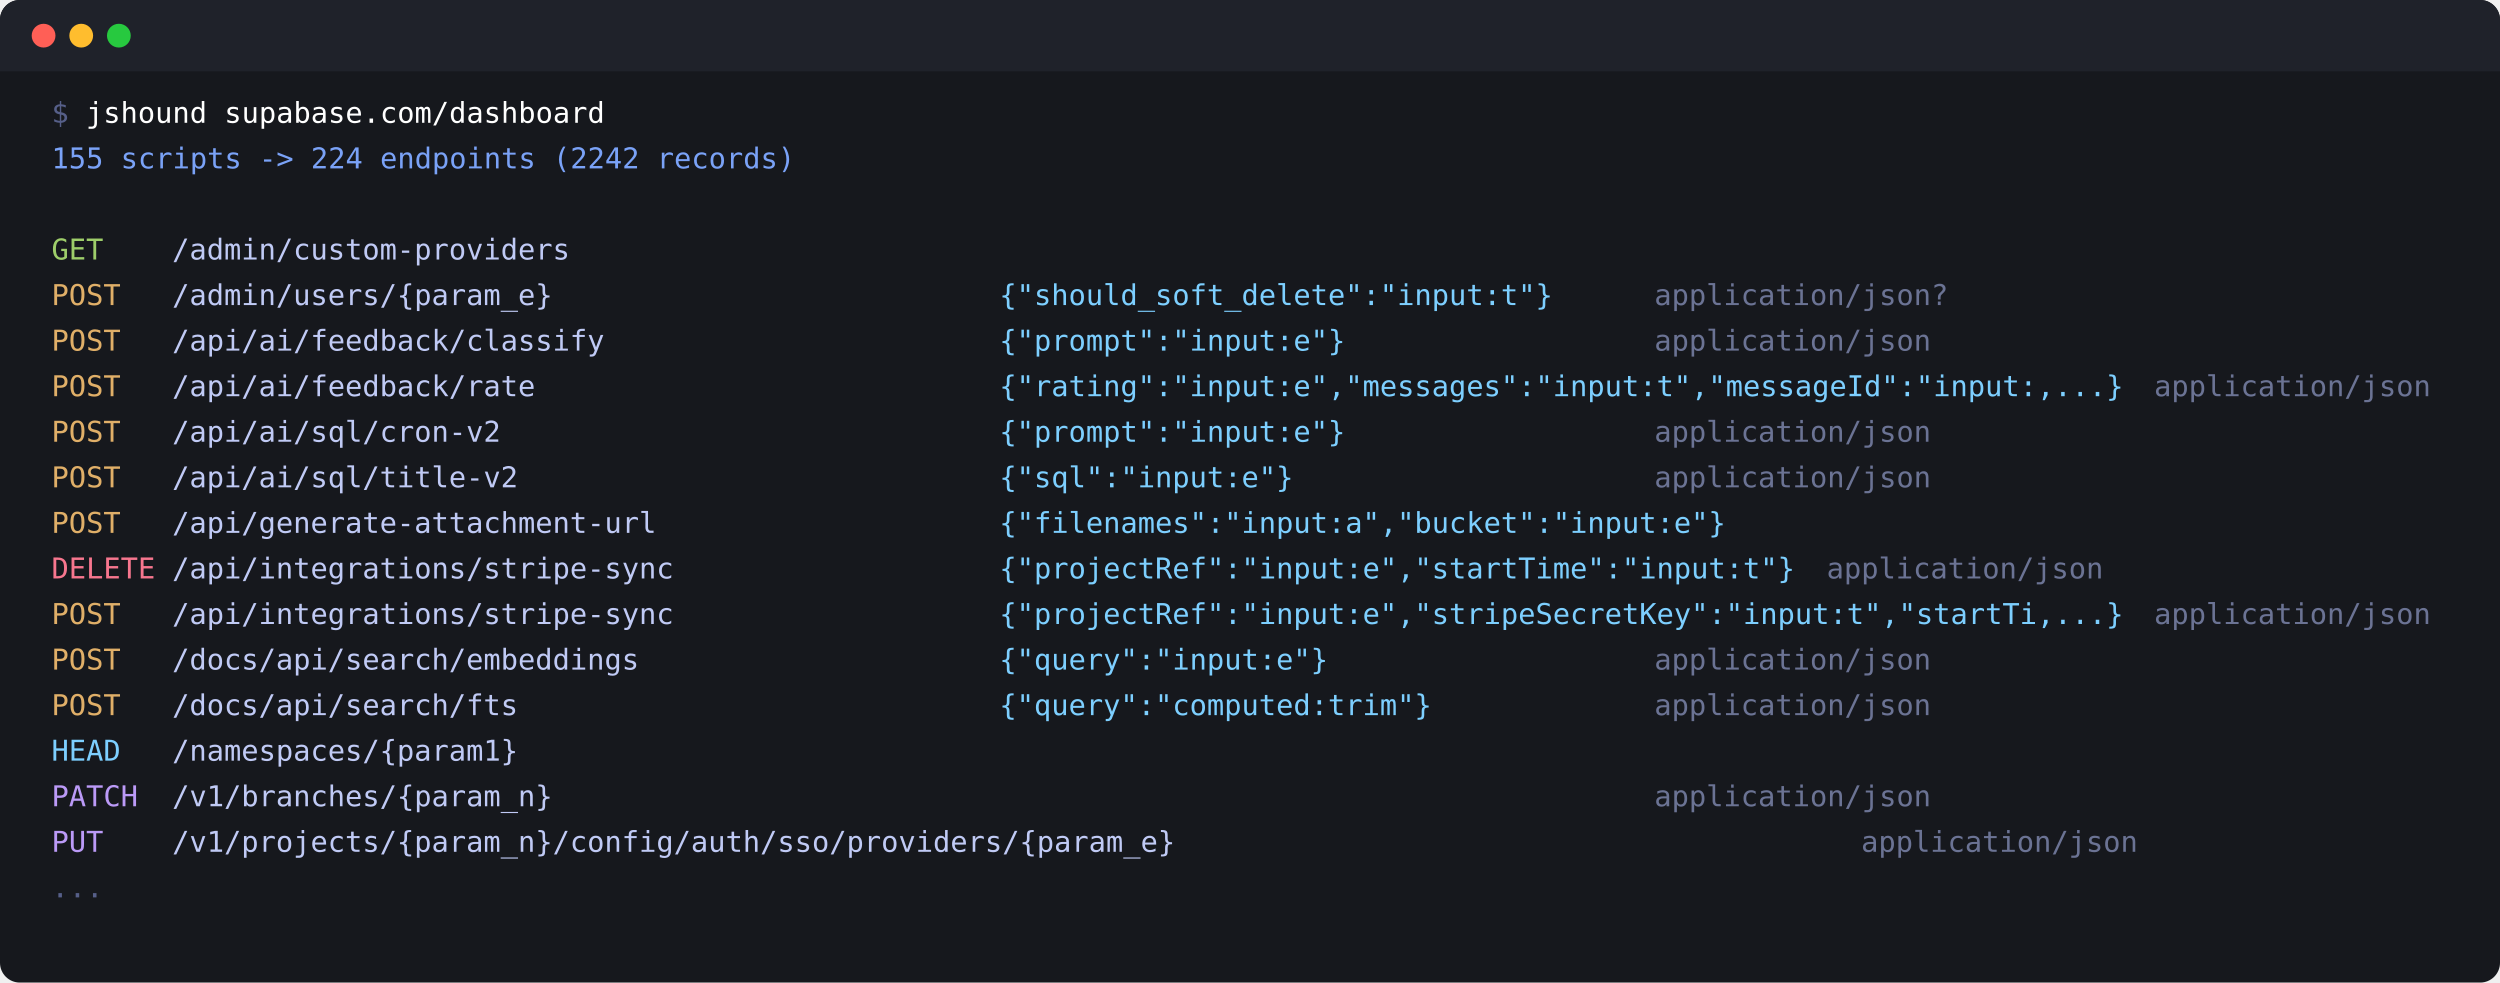
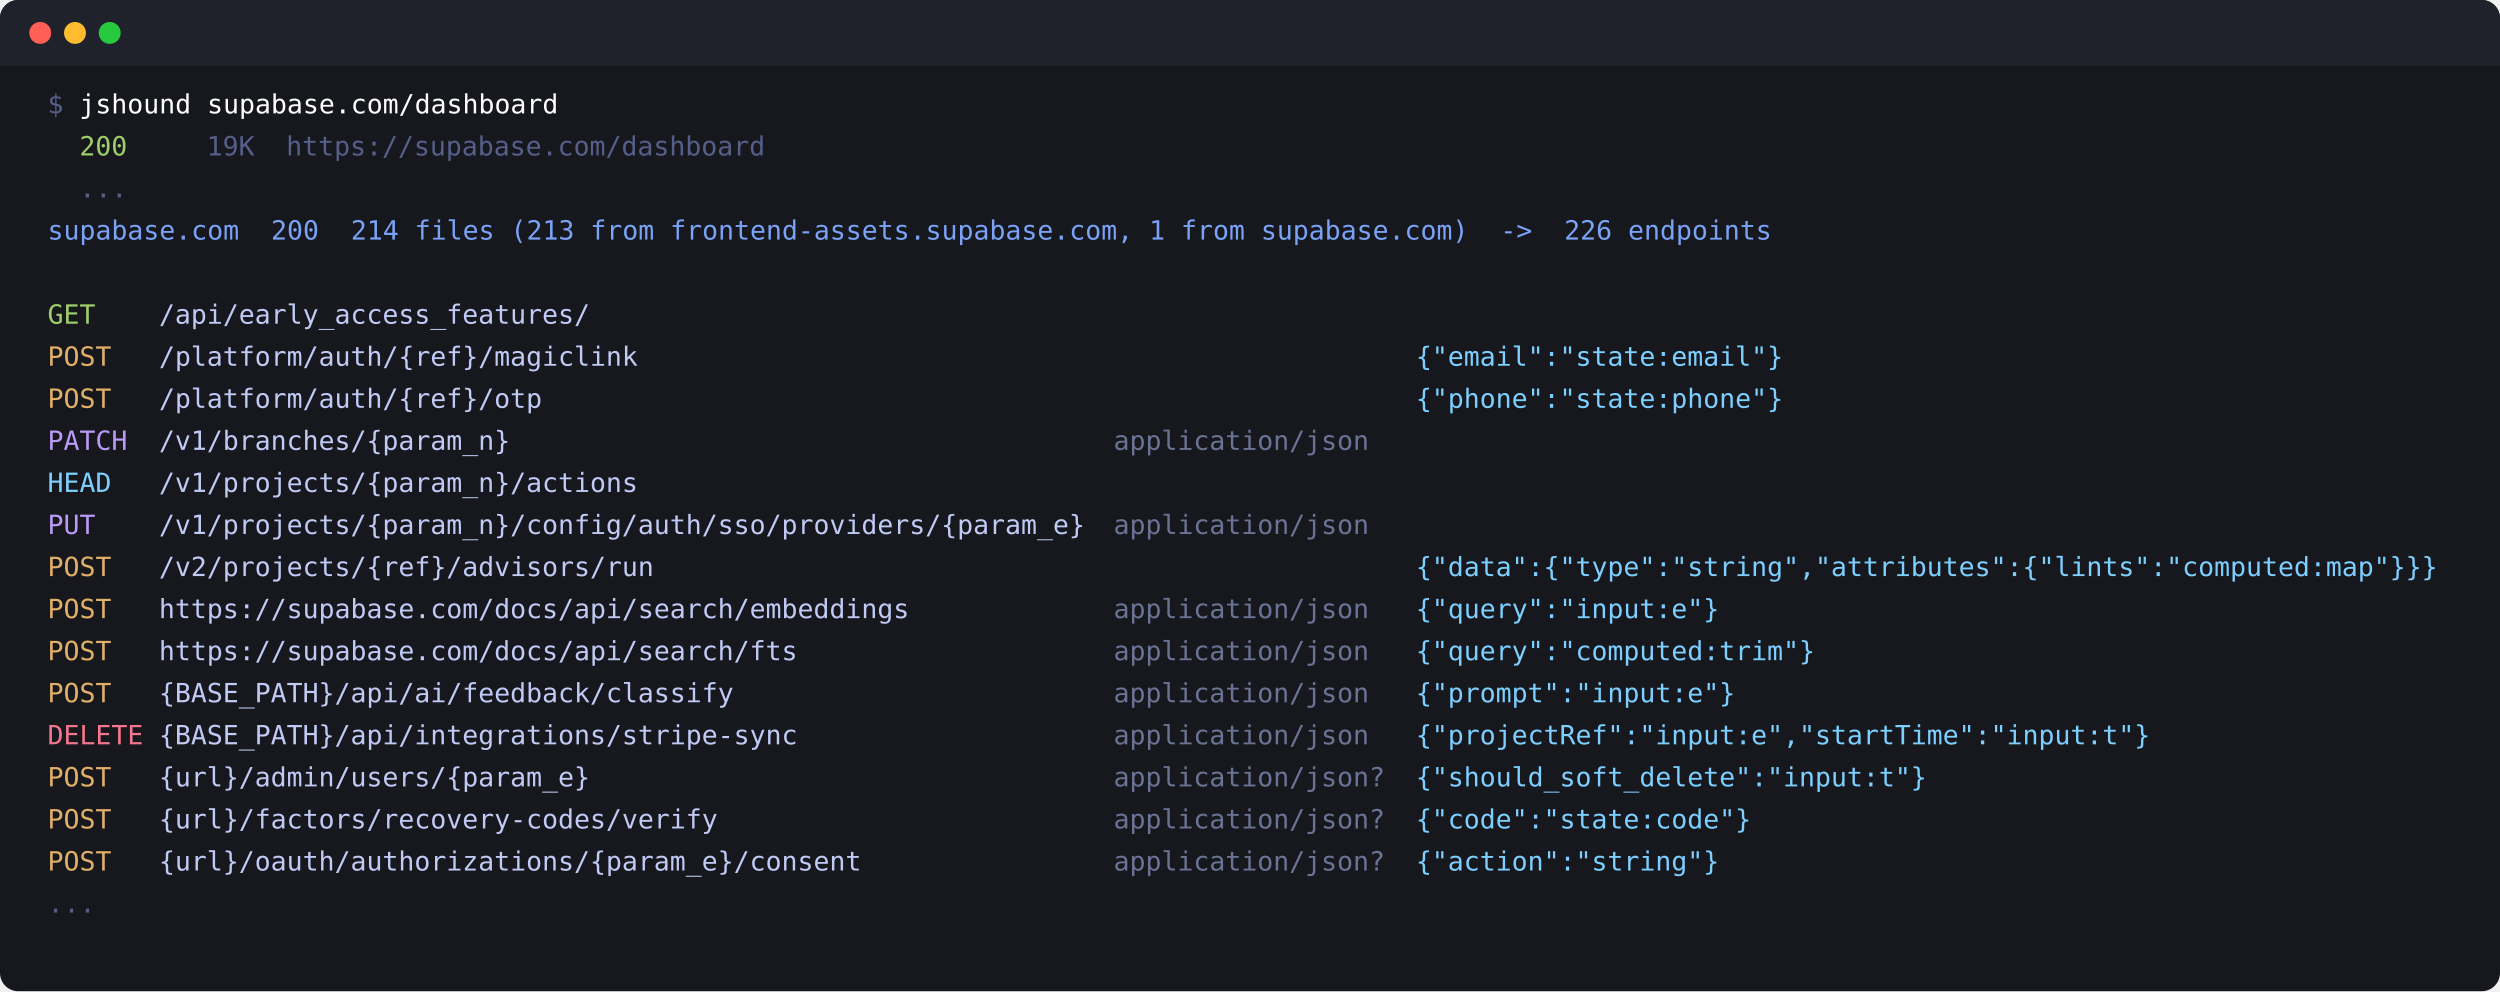
- <svg xmlns="http://www.w3.org/2000/svg" width="1262" height="496" viewBox="0 0 1262 496" font-family="ui-monospace, SFMono-Regular, 'SF Mono', Menlo, Consolas, 'DejaVu Sans Mono', monospace" font-size="14.5">
-   <rect width="1262" height="496" rx="10" fill="#16181d" />
-   <path d="M0 10a10 10 0 0 1 10-10h1242a10 10 0 0 1 10 10v26H0z" fill="#1f222a" />
+ <svg xmlns="http://www.w3.org/2000/svg" width="1367" height="542" viewBox="0 0 1367 542" font-family="ui-monospace, SFMono-Regular, 'SF Mono', Menlo, Consolas, 'DejaVu Sans Mono', monospace" font-size="14.5">
+   <rect width="1367" height="542" rx="10" fill="#16181d" />
+   <path d="M0 10a10 10 0 0 1 10-10h1347a10 10 0 0 1 10 10v26H0z" fill="#1f222a" />
  <circle cx="22" cy="18" r="6" fill="#ff5f56" />
  <circle cx="41" cy="18" r="6" fill="#ffbd2e" />
  <circle cx="60" cy="18" r="6" fill="#27c93f" />
  <text x="26.0" y="62" fill="#565f89" xml:space="preserve" textLength="8.7" lengthAdjust="spacingAndGlyphs">$</text>
  <text x="43.4" y="62" fill="#ffffff" xml:space="preserve" textLength="261.0" lengthAdjust="spacingAndGlyphs">jshound supabase.com/dashboard</text>
-   <text x="26.0" y="85" fill="#7aa2f7" xml:space="preserve" textLength="374.1" lengthAdjust="spacingAndGlyphs">155 scripts -&gt; 224 endpoints (2242 records)</text>
-   <text x="26.0" y="131" fill="#9ece6a" xml:space="preserve" textLength="26.1" lengthAdjust="spacingAndGlyphs">GET</text>
-   <text x="86.9" y="131" fill="#c0caf5" xml:space="preserve" textLength="200.1" lengthAdjust="spacingAndGlyphs">/admin/custom-providers</text>
-   <text x="26.0" y="154" fill="#e0af68" xml:space="preserve" textLength="34.8" lengthAdjust="spacingAndGlyphs">POST</text>
-   <text x="86.9" y="154" fill="#c0caf5" xml:space="preserve" textLength="191.4" lengthAdjust="spacingAndGlyphs">/admin/users/{param_e}</text>
-   <text x="504.5" y="154" fill="#7dcfff" xml:space="preserve" textLength="278.4" lengthAdjust="spacingAndGlyphs">{"should_soft_delete":"input:t"}</text>
-   <text x="835.1" y="154" fill="#6b7394" xml:space="preserve" textLength="147.9" lengthAdjust="spacingAndGlyphs">application/json?</text>
-   <text x="26.0" y="177" fill="#e0af68" xml:space="preserve" textLength="34.8" lengthAdjust="spacingAndGlyphs">POST</text>
-   <text x="86.9" y="177" fill="#c0caf5" xml:space="preserve" textLength="217.5" lengthAdjust="spacingAndGlyphs">/api/ai/feedback/classify</text>
-   <text x="504.5" y="177" fill="#7dcfff" xml:space="preserve" textLength="174.0" lengthAdjust="spacingAndGlyphs">{"prompt":"input:e"}</text>
-   <text x="835.1" y="177" fill="#6b7394" xml:space="preserve" textLength="139.2" lengthAdjust="spacingAndGlyphs">application/json</text>
+   <text x="43.4" y="85" fill="#9ece6a" xml:space="preserve" textLength="26.1" lengthAdjust="spacingAndGlyphs">200</text>
+   <text x="156.5" y="85" fill="#565f89" xml:space="preserve" textLength="261.0" lengthAdjust="spacingAndGlyphs">https://supabase.com/dashboard</text>
+   <text x="113.0" y="85" fill="#565f89" xml:space="preserve" textLength="26.1" lengthAdjust="spacingAndGlyphs">19K</text>
+   <text x="43.4" y="108" fill="#565f89" xml:space="preserve" textLength="26.1" lengthAdjust="spacingAndGlyphs">...</text>
+   <text x="26.0" y="131" fill="#7aa2f7" xml:space="preserve" textLength="939.6" lengthAdjust="spacingAndGlyphs">supabase.com  200  214 files (213 from frontend-assets.supabase.com, 1 from supabase.com)  -&gt;  226 endpoints</text>
+   <text x="26.0" y="177" fill="#9ece6a" xml:space="preserve" textLength="26.1" lengthAdjust="spacingAndGlyphs">GET</text>
+   <text x="86.9" y="177" fill="#c0caf5" xml:space="preserve" textLength="234.9" lengthAdjust="spacingAndGlyphs">/api/early_access_features/</text>
  <text x="26.0" y="200" fill="#e0af68" xml:space="preserve" textLength="34.8" lengthAdjust="spacingAndGlyphs">POST</text>
-   <text x="86.9" y="200" fill="#c0caf5" xml:space="preserve" textLength="182.7" lengthAdjust="spacingAndGlyphs">/api/ai/feedback/rate</text>
-   <text x="504.5" y="200" fill="#7dcfff" xml:space="preserve" textLength="565.5" lengthAdjust="spacingAndGlyphs">{"rating":"input:e","messages":"input:t","messageId":"input:,...}</text>
-   <text x="1087.4" y="200" fill="#6b7394" xml:space="preserve" textLength="139.2" lengthAdjust="spacingAndGlyphs">application/json</text>
+   <text x="86.9" y="200" fill="#c0caf5" xml:space="preserve" textLength="261.0" lengthAdjust="spacingAndGlyphs">/platform/auth/{ref}/magiclink</text>
+   <text x="774.2" y="200" fill="#7dcfff" xml:space="preserve" textLength="200.1" lengthAdjust="spacingAndGlyphs">{"email":"state:email"}</text>
  <text x="26.0" y="223" fill="#e0af68" xml:space="preserve" textLength="34.8" lengthAdjust="spacingAndGlyphs">POST</text>
-   <text x="86.9" y="223" fill="#c0caf5" xml:space="preserve" textLength="165.3" lengthAdjust="spacingAndGlyphs">/api/ai/sql/cron-v2</text>
-   <text x="504.5" y="223" fill="#7dcfff" xml:space="preserve" textLength="174.0" lengthAdjust="spacingAndGlyphs">{"prompt":"input:e"}</text>
-   <text x="835.1" y="223" fill="#6b7394" xml:space="preserve" textLength="139.2" lengthAdjust="spacingAndGlyphs">application/json</text>
-   <text x="26.0" y="246" fill="#e0af68" xml:space="preserve" textLength="34.8" lengthAdjust="spacingAndGlyphs">POST</text>
-   <text x="86.9" y="246" fill="#c0caf5" xml:space="preserve" textLength="174.0" lengthAdjust="spacingAndGlyphs">/api/ai/sql/title-v2</text>
-   <text x="504.5" y="246" fill="#7dcfff" xml:space="preserve" textLength="147.9" lengthAdjust="spacingAndGlyphs">{"sql":"input:e"}</text>
-   <text x="835.1" y="246" fill="#6b7394" xml:space="preserve" textLength="139.2" lengthAdjust="spacingAndGlyphs">application/json</text>
-   <text x="26.0" y="269" fill="#e0af68" xml:space="preserve" textLength="34.8" lengthAdjust="spacingAndGlyphs">POST</text>
-   <text x="86.9" y="269" fill="#c0caf5" xml:space="preserve" textLength="243.6" lengthAdjust="spacingAndGlyphs">/api/generate-attachment-url</text>
-   <text x="504.5" y="269" fill="#7dcfff" xml:space="preserve" textLength="365.4" lengthAdjust="spacingAndGlyphs">{"filenames":"input:a","bucket":"input:e"}</text>
-   <text x="26.0" y="292" fill="#f7768e" xml:space="preserve" textLength="52.2" lengthAdjust="spacingAndGlyphs">DELETE</text>
-   <text x="86.9" y="292" fill="#c0caf5" xml:space="preserve" textLength="252.3" lengthAdjust="spacingAndGlyphs">/api/integrations/stripe-sync</text>
-   <text x="504.5" y="292" fill="#7dcfff" xml:space="preserve" textLength="400.2" lengthAdjust="spacingAndGlyphs">{"projectRef":"input:e","startTime":"input:t"}</text>
-   <text x="922.1" y="292" fill="#6b7394" xml:space="preserve" textLength="139.2" lengthAdjust="spacingAndGlyphs">application/json</text>
+   <text x="86.9" y="223" fill="#c0caf5" xml:space="preserve" textLength="208.8" lengthAdjust="spacingAndGlyphs">/platform/auth/{ref}/otp</text>
+   <text x="774.2" y="223" fill="#7dcfff" xml:space="preserve" textLength="200.1" lengthAdjust="spacingAndGlyphs">{"phone":"state:phone"}</text>
+   <text x="26.0" y="246" fill="#bb9af7" xml:space="preserve" textLength="43.5" lengthAdjust="spacingAndGlyphs">PATCH</text>
+   <text x="86.9" y="246" fill="#c0caf5" xml:space="preserve" textLength="191.4" lengthAdjust="spacingAndGlyphs">/v1/branches/{param_n}</text>
+   <text x="608.9" y="246" fill="#6b7394" xml:space="preserve" textLength="139.2" lengthAdjust="spacingAndGlyphs">application/json</text>
+   <text x="26.0" y="269" fill="#7dcfff" xml:space="preserve" textLength="34.8" lengthAdjust="spacingAndGlyphs">HEAD</text>
+   <text x="86.9" y="269" fill="#c0caf5" xml:space="preserve" textLength="261.0" lengthAdjust="spacingAndGlyphs">/v1/projects/{param_n}/actions</text>
+   <text x="26.0" y="292" fill="#bb9af7" xml:space="preserve" textLength="26.1" lengthAdjust="spacingAndGlyphs">PUT</text>
+   <text x="86.9" y="292" fill="#c0caf5" xml:space="preserve" textLength="504.6" lengthAdjust="spacingAndGlyphs">/v1/projects/{param_n}/config/auth/sso/providers/{param_e}</text>
+   <text x="608.9" y="292" fill="#6b7394" xml:space="preserve" textLength="139.2" lengthAdjust="spacingAndGlyphs">application/json</text>
  <text x="26.0" y="315" fill="#e0af68" xml:space="preserve" textLength="34.8" lengthAdjust="spacingAndGlyphs">POST</text>
-   <text x="86.9" y="315" fill="#c0caf5" xml:space="preserve" textLength="252.3" lengthAdjust="spacingAndGlyphs">/api/integrations/stripe-sync</text>
-   <text x="504.5" y="315" fill="#7dcfff" xml:space="preserve" textLength="565.5" lengthAdjust="spacingAndGlyphs">{"projectRef":"input:e","stripeSecretKey":"input:t","startTi,...}</text>
-   <text x="1087.4" y="315" fill="#6b7394" xml:space="preserve" textLength="139.2" lengthAdjust="spacingAndGlyphs">application/json</text>
+   <text x="86.9" y="315" fill="#c0caf5" xml:space="preserve" textLength="269.7" lengthAdjust="spacingAndGlyphs">/v2/projects/{ref}/advisors/run</text>
+   <text x="774.2" y="315" fill="#7dcfff" xml:space="preserve" textLength="556.8" lengthAdjust="spacingAndGlyphs">{"data":{"type":"string","attributes":{"lints":"computed:map"}}}</text>
  <text x="26.0" y="338" fill="#e0af68" xml:space="preserve" textLength="34.8" lengthAdjust="spacingAndGlyphs">POST</text>
-   <text x="86.9" y="338" fill="#c0caf5" xml:space="preserve" textLength="234.9" lengthAdjust="spacingAndGlyphs">/docs/api/search/embeddings</text>
-   <text x="504.5" y="338" fill="#7dcfff" xml:space="preserve" textLength="165.3" lengthAdjust="spacingAndGlyphs">{"query":"input:e"}</text>
-   <text x="835.1" y="338" fill="#6b7394" xml:space="preserve" textLength="139.2" lengthAdjust="spacingAndGlyphs">application/json</text>
+   <text x="86.9" y="338" fill="#c0caf5" xml:space="preserve" textLength="408.9" lengthAdjust="spacingAndGlyphs">https://supabase.com/docs/api/search/embeddings</text>
+   <text x="608.9" y="338" fill="#6b7394" xml:space="preserve" textLength="139.2" lengthAdjust="spacingAndGlyphs">application/json</text>
+   <text x="774.2" y="338" fill="#7dcfff" xml:space="preserve" textLength="165.3" lengthAdjust="spacingAndGlyphs">{"query":"input:e"}</text>
  <text x="26.0" y="361" fill="#e0af68" xml:space="preserve" textLength="34.8" lengthAdjust="spacingAndGlyphs">POST</text>
-   <text x="86.9" y="361" fill="#c0caf5" xml:space="preserve" textLength="174.0" lengthAdjust="spacingAndGlyphs">/docs/api/search/fts</text>
-   <text x="504.5" y="361" fill="#7dcfff" xml:space="preserve" textLength="217.5" lengthAdjust="spacingAndGlyphs">{"query":"computed:trim"}</text>
-   <text x="835.1" y="361" fill="#6b7394" xml:space="preserve" textLength="139.2" lengthAdjust="spacingAndGlyphs">application/json</text>
-   <text x="26.0" y="384" fill="#7dcfff" xml:space="preserve" textLength="34.8" lengthAdjust="spacingAndGlyphs">HEAD</text>
-   <text x="86.9" y="384" fill="#c0caf5" xml:space="preserve" textLength="174.0" lengthAdjust="spacingAndGlyphs">/namespaces/{param1}</text>
-   <text x="26.0" y="407" fill="#bb9af7" xml:space="preserve" textLength="43.5" lengthAdjust="spacingAndGlyphs">PATCH</text>
-   <text x="86.9" y="407" fill="#c0caf5" xml:space="preserve" textLength="191.4" lengthAdjust="spacingAndGlyphs">/v1/branches/{param_n}</text>
-   <text x="835.1" y="407" fill="#6b7394" xml:space="preserve" textLength="139.2" lengthAdjust="spacingAndGlyphs">application/json</text>
-   <text x="26.0" y="430" fill="#bb9af7" xml:space="preserve" textLength="26.1" lengthAdjust="spacingAndGlyphs">PUT</text>
-   <text x="86.9" y="430" fill="#c0caf5" xml:space="preserve" textLength="504.6" lengthAdjust="spacingAndGlyphs">/v1/projects/{param_n}/config/auth/sso/providers/{param_e}</text>
-   <text x="939.5" y="430" fill="#6b7394" xml:space="preserve" textLength="139.2" lengthAdjust="spacingAndGlyphs">application/json</text>
-   <text x="26.0" y="453" fill="#565f89" xml:space="preserve" textLength="26.1" lengthAdjust="spacingAndGlyphs">...</text>
+   <text x="86.9" y="361" fill="#c0caf5" xml:space="preserve" textLength="348.0" lengthAdjust="spacingAndGlyphs">https://supabase.com/docs/api/search/fts</text>
+   <text x="608.9" y="361" fill="#6b7394" xml:space="preserve" textLength="139.2" lengthAdjust="spacingAndGlyphs">application/json</text>
+   <text x="774.2" y="361" fill="#7dcfff" xml:space="preserve" textLength="217.5" lengthAdjust="spacingAndGlyphs">{"query":"computed:trim"}</text>
+   <text x="26.0" y="384" fill="#e0af68" xml:space="preserve" textLength="34.8" lengthAdjust="spacingAndGlyphs">POST</text>
+   <text x="86.9" y="384" fill="#c0caf5" xml:space="preserve" textLength="313.2" lengthAdjust="spacingAndGlyphs">{BASE_PATH}/api/ai/feedback/classify</text>
+   <text x="608.9" y="384" fill="#6b7394" xml:space="preserve" textLength="139.2" lengthAdjust="spacingAndGlyphs">application/json</text>
+   <text x="774.2" y="384" fill="#7dcfff" xml:space="preserve" textLength="174.0" lengthAdjust="spacingAndGlyphs">{"prompt":"input:e"}</text>
+   <text x="26.0" y="407" fill="#f7768e" xml:space="preserve" textLength="52.2" lengthAdjust="spacingAndGlyphs">DELETE</text>
+   <text x="86.9" y="407" fill="#c0caf5" xml:space="preserve" textLength="348.0" lengthAdjust="spacingAndGlyphs">{BASE_PATH}/api/integrations/stripe-sync</text>
+   <text x="608.9" y="407" fill="#6b7394" xml:space="preserve" textLength="139.2" lengthAdjust="spacingAndGlyphs">application/json</text>
+   <text x="774.2" y="407" fill="#7dcfff" xml:space="preserve" textLength="400.2" lengthAdjust="spacingAndGlyphs">{"projectRef":"input:e","startTime":"input:t"}</text>
+   <text x="26.0" y="430" fill="#e0af68" xml:space="preserve" textLength="34.8" lengthAdjust="spacingAndGlyphs">POST</text>
+   <text x="86.9" y="430" fill="#c0caf5" xml:space="preserve" textLength="234.9" lengthAdjust="spacingAndGlyphs">{url}/admin/users/{param_e}</text>
+   <text x="608.9" y="430" fill="#6b7394" xml:space="preserve" textLength="147.9" lengthAdjust="spacingAndGlyphs">application/json?</text>
+   <text x="774.2" y="430" fill="#7dcfff" xml:space="preserve" textLength="278.4" lengthAdjust="spacingAndGlyphs">{"should_soft_delete":"input:t"}</text>
+   <text x="26.0" y="453" fill="#e0af68" xml:space="preserve" textLength="34.8" lengthAdjust="spacingAndGlyphs">POST</text>
+   <text x="86.9" y="453" fill="#c0caf5" xml:space="preserve" textLength="304.5" lengthAdjust="spacingAndGlyphs">{url}/factors/recovery-codes/verify</text>
+   <text x="608.9" y="453" fill="#6b7394" xml:space="preserve" textLength="147.9" lengthAdjust="spacingAndGlyphs">application/json?</text>
+   <text x="774.2" y="453" fill="#7dcfff" xml:space="preserve" textLength="182.7" lengthAdjust="spacingAndGlyphs">{"code":"state:code"}</text>
+   <text x="26.0" y="476" fill="#e0af68" xml:space="preserve" textLength="34.8" lengthAdjust="spacingAndGlyphs">POST</text>
+   <text x="86.9" y="476" fill="#c0caf5" xml:space="preserve" textLength="382.8" lengthAdjust="spacingAndGlyphs">{url}/oauth/authorizations/{param_e}/consent</text>
+   <text x="608.9" y="476" fill="#6b7394" xml:space="preserve" textLength="147.9" lengthAdjust="spacingAndGlyphs">application/json?</text>
+   <text x="774.2" y="476" fill="#7dcfff" xml:space="preserve" textLength="165.3" lengthAdjust="spacingAndGlyphs">{"action":"string"}</text>
+   <text x="26.0" y="499" fill="#565f89" xml:space="preserve" textLength="26.1" lengthAdjust="spacingAndGlyphs">...</text>
</svg>
